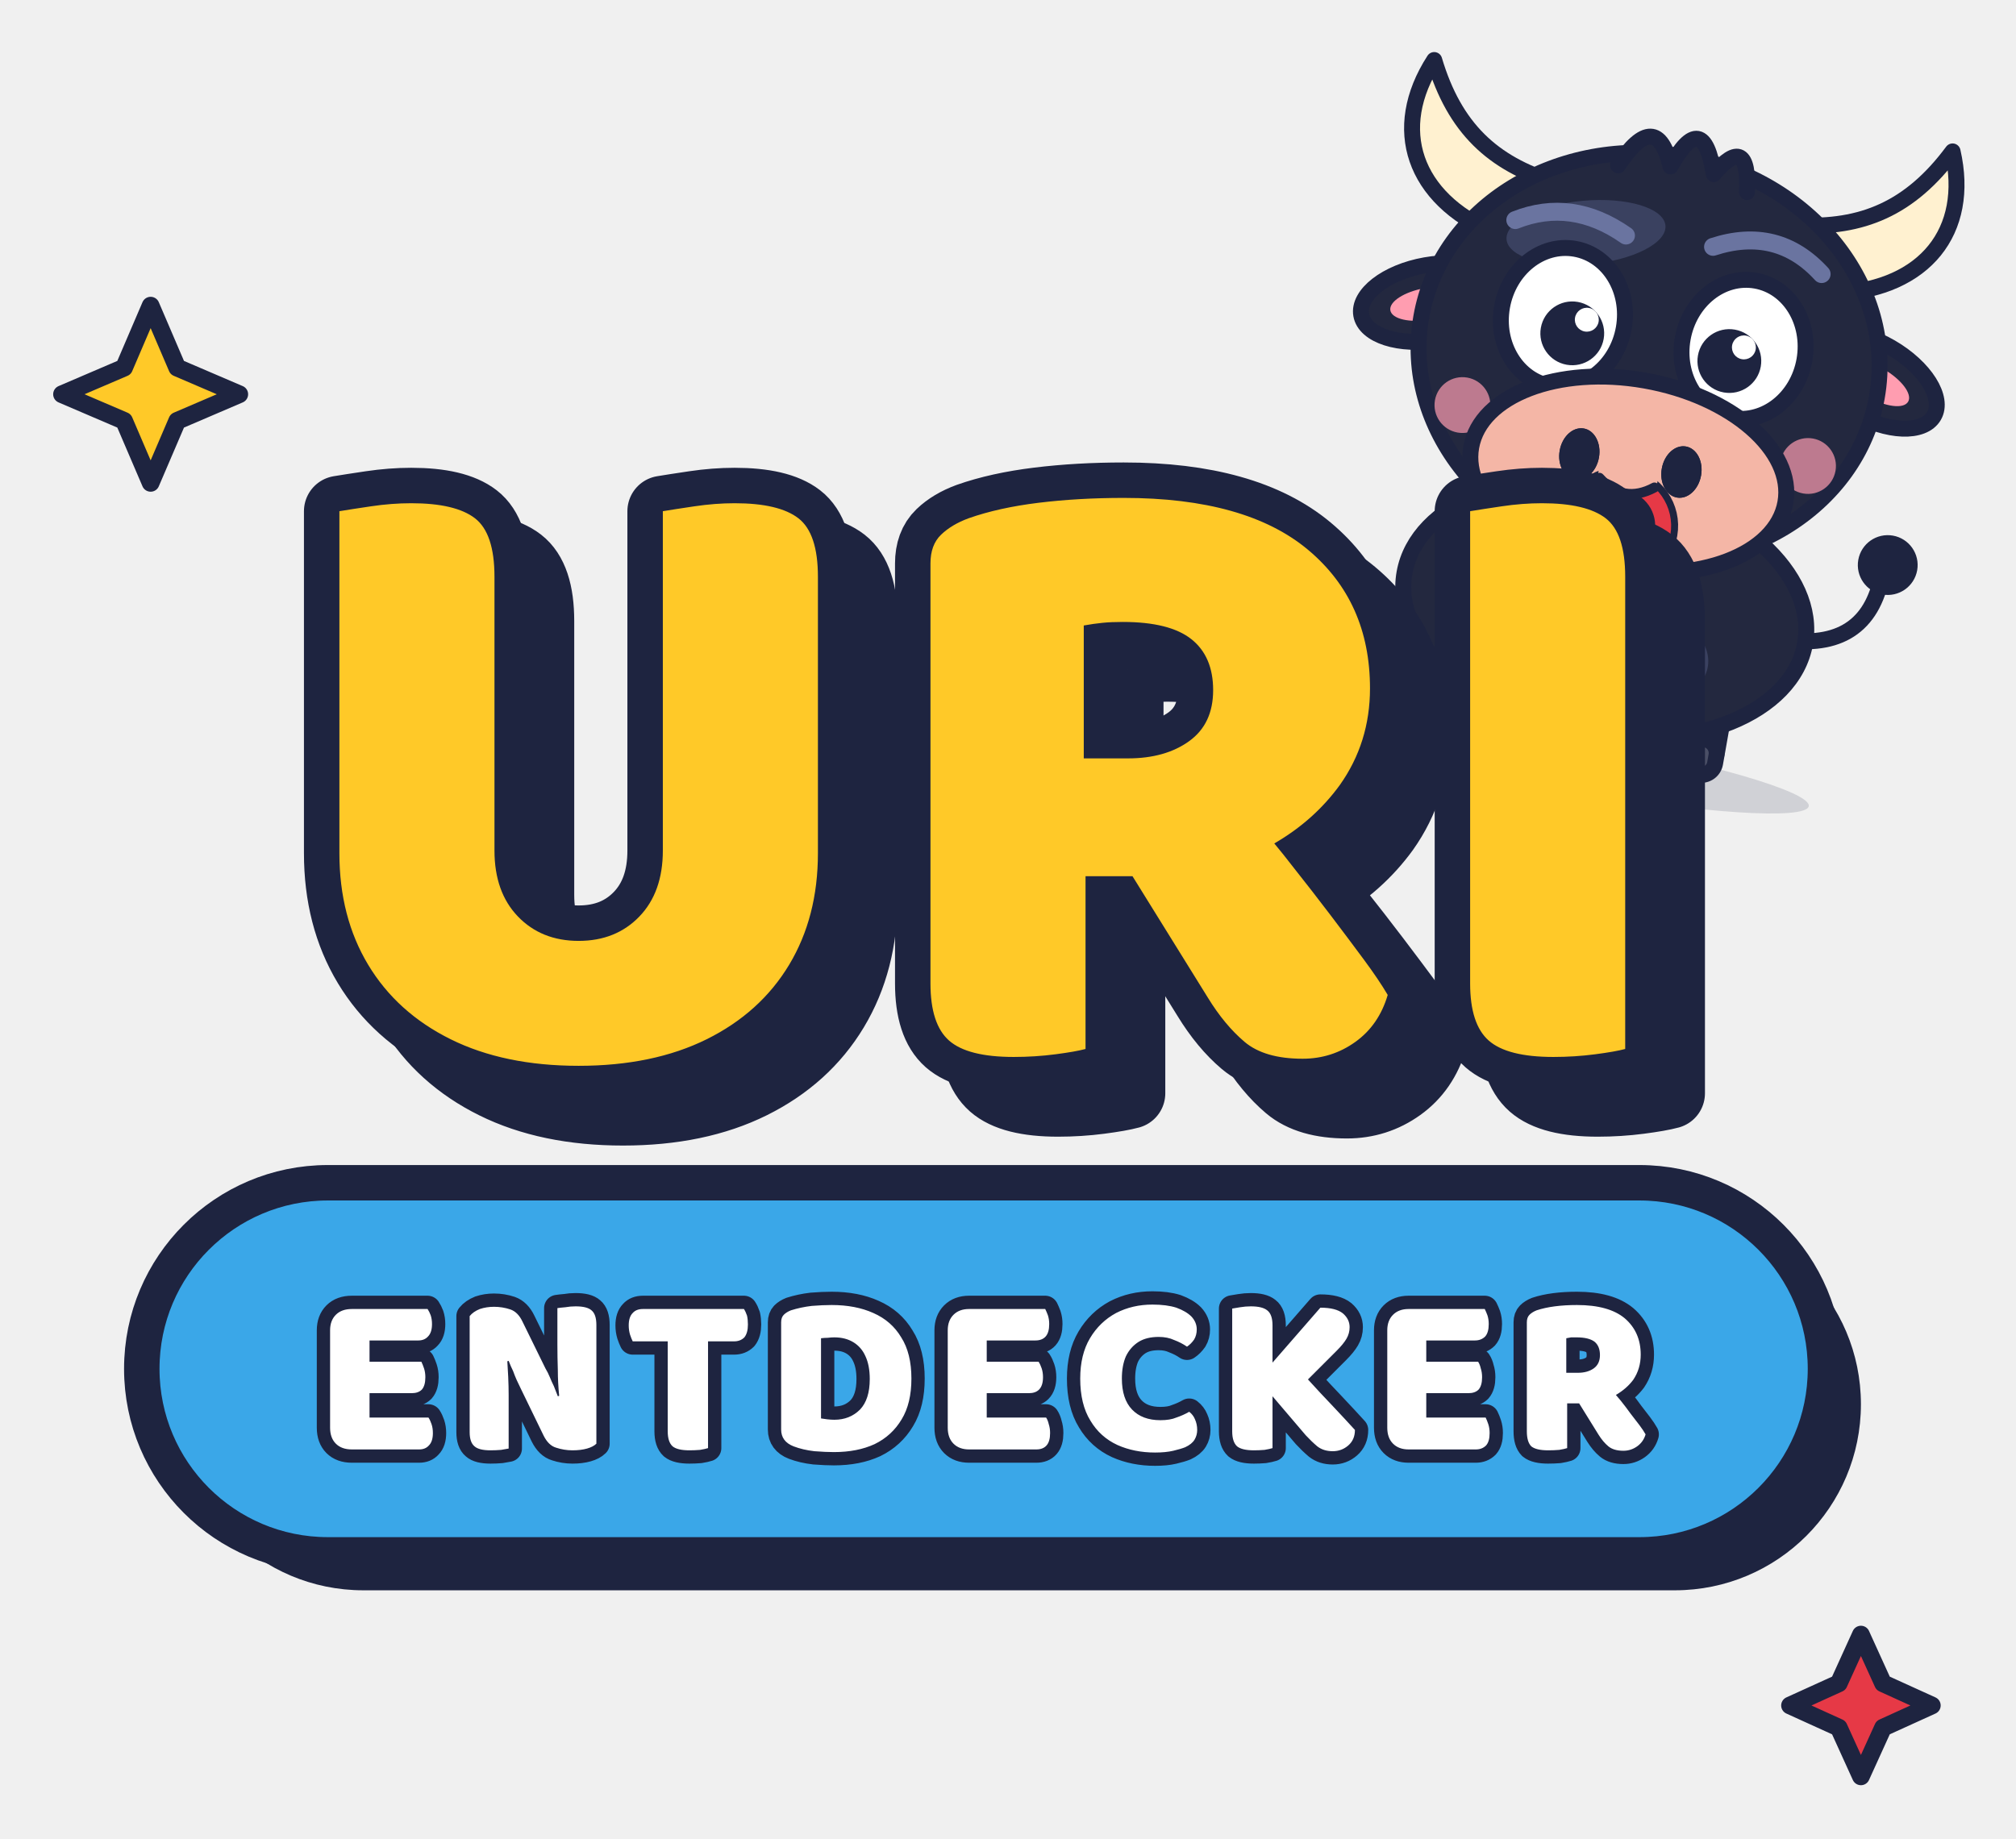
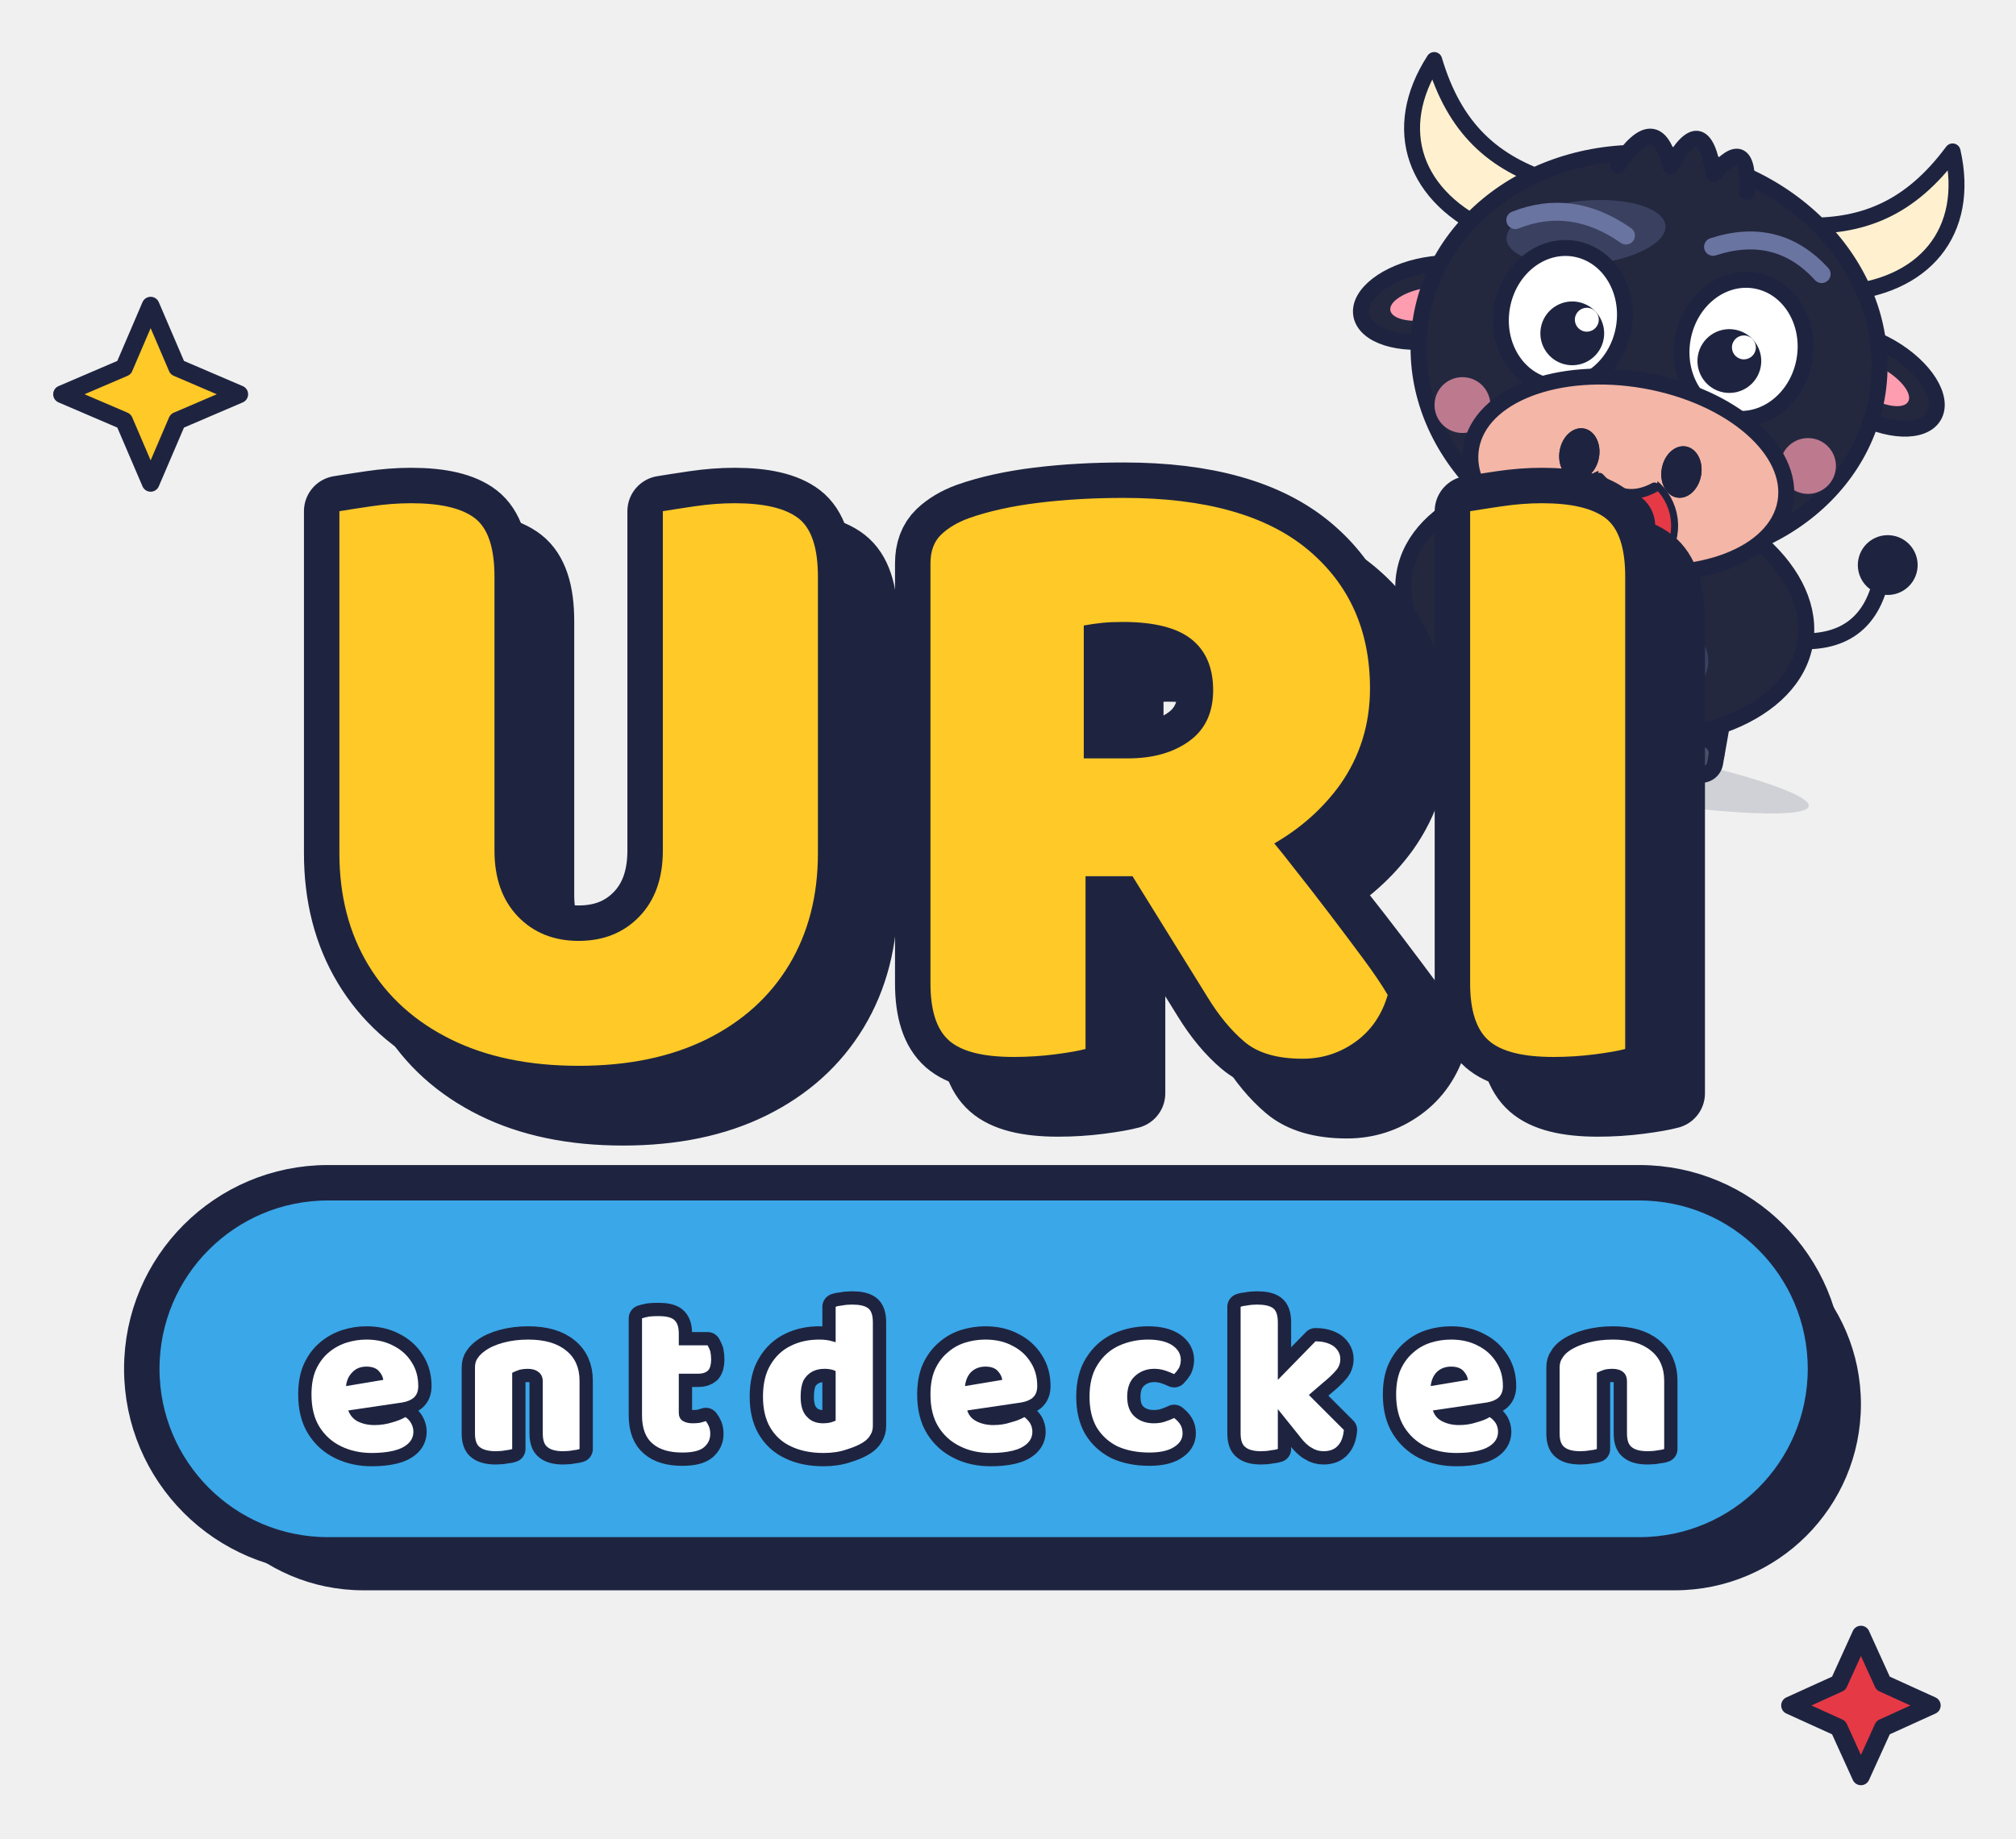
- <svg xmlns="http://www.w3.org/2000/svg" viewBox="38 23 455 415" role="img" aria-label="Uri-Entdecker">
+ <svg xmlns="http://www.w3.org/2000/svg" viewBox="38 23 455 415" role="img" aria-label="Uri entdecken">
  <g transform="translate(318,26) rotate(10 90 90) scale(0.45)">
    <ellipse id="stierli-schatten" cx="200" cy="380" rx="118" ry="13" fill="#1E2440" opacity="0.15" />
    <g stroke="#1E2440" stroke-width="8" stroke-linejoin="round" stroke-linecap="round">
      <g id="stierli-schwanz">
        <path d="M288 300 Q332 300 334 262" fill="none" />
        <circle cx="336" cy="254" r="11" fill="#1E2440" />
      </g>
      <g id="stierli-beine">
        <rect x="132" y="318" width="38" height="56" rx="13" fill="#23283F" />
        <rect x="230" y="318" width="38" height="56" rx="13" fill="#23283F" />
        <rect x="132" y="356" width="38" height="18" rx="7" fill="#4A4F66" />
        <rect x="230" y="356" width="38" height="18" rx="7" fill="#4A4F66" />
      </g>
      <g id="stierli-koerper">
        <ellipse cx="200" cy="300" rx="102" ry="64" fill="#23283F" />
        <ellipse cx="200" cy="320" rx="56" ry="30" fill="#3A4160" stroke="none" />
      </g>
      <g id="stierli-kopfgruppe">
        <g id="stierli-hoerner" fill="#FFF1D0">
          <path d="M112 124 C 70 114, 52 82, 68 44 C 84 76, 106 90, 138 94 Z" />
          <path d="M288 124 C 330 114, 348 82, 332 44 C 316 76, 294 90, 262 94 Z" />
        </g>
        <g id="stierli-ohren">
          <ellipse cx="88" cy="164" rx="36" ry="19" fill="#23283F" transform="rotate(-20 88 164)" />
          <ellipse cx="312" cy="164" rx="36" ry="19" fill="#23283F" transform="rotate(20 312 164)" />
          <ellipse cx="86" cy="165" rx="19" ry="8" fill="#FF9DB0" stroke="none" transform="rotate(-20 86 165)" />
          <ellipse cx="314" cy="165" rx="19" ry="8" fill="#FF9DB0" stroke="none" transform="rotate(20 314 165)" />
        </g>
        <g id="stierli-kopf">
          <ellipse cx="200" cy="172" rx="116" ry="102" fill="#23283F" />
          <ellipse cx="158" cy="116" rx="40" ry="16" fill="#3A4160" stroke="none" transform="rotate(-15 158 116)" />
        </g>
        <path id="stierli-haarbueschel" d="M168 80 Q182 48 194 76 Q205 44 216 76 Q230 52 234 82" fill="#23283F" />
        <g id="stierli-augen">
          <ellipse cx="154" cy="160" rx="31" ry="35" fill="#FFFFFF" />
          <ellipse cx="246" cy="160" rx="31" ry="35" fill="#FFFFFF" />
        </g>
        <g id="stierli-pupillen" stroke="none">
          <circle cx="160" cy="167" r="16" fill="#1E2440" />
          <circle cx="240" cy="167" r="16" fill="#1E2440" />
          <circle cx="166" cy="159" r="6" fill="#FFFFFF" />
          <circle cx="246" cy="159" r="6" fill="#FFFFFF" />
        </g>
        <g id="stierli-augenbrauen" fill="none" stroke="#6A74A0" stroke-width="9">
          <path d="M122 116 Q148 100 178 114" />
          <path d="M222 112 Q252 96 278 116" />
        </g>
        <g id="stierli-wangen" fill="#FF9DB0" stroke="none" opacity="0.7">
          <circle cx="112" cy="212" r="14" />
          <circle cx="288" cy="212" r="14" />
        </g>
        <g id="stierli-schnauze">
          <ellipse cx="200" cy="232" rx="80" ry="48" fill="#F4B6A6" />
          <ellipse cx="174" cy="226" rx="10" ry="13" fill="#1E2440" stroke="none" />
          <ellipse cx="226" cy="226" rx="10" ry="13" fill="#1E2440" stroke="none" />
        </g>
        <g id="stierli-nasenring" fill="none">
          <circle cx="200" cy="258" r="22" stroke="#1E2440" stroke-width="15" />
          <circle cx="200" cy="258" r="22" stroke="#E63946" stroke-width="8" />
          <path d="M185 212 L215 212 L215 236 Q200 248 185 236 Z" fill="#F4B6A6" stroke="none" />
          <path d="M186 236 Q200 247 214 236" stroke="#1E2440" stroke-width="5" />
          <ellipse cx="174" cy="226" rx="10" ry="13" fill="#1E2440" stroke="none" />
          <ellipse cx="226" cy="226" rx="10" ry="13" fill="#1E2440" stroke="none" />
        </g>
      </g>
    </g>
  </g>
  <g transform="translate(10,10)">
    <path d="M168.6 263.6Q151.8 263.6 139.7 257.6Q127.6 251.6 121.1 240.8Q114.6 230 114.6 215.6L114.6 138.4Q117 138 121.7 137.3Q126.4 136.6 130.8 136.6Q140.8 136.6 145.2 140Q149.6 143.4 149.6 153.2L149.6 215Q149.6 224.4 154.9 229.9Q160.2 235.4 168.6 235.4Q177 235.4 182.3 229.9Q187.6 224.4 187.6 215L187.6 138.4Q190 138 194.7 137.3Q199.4 136.6 203.8 136.6Q213.8 136.6 218.2 140Q222.6 143.4 222.6 153.2L222.6 215.6Q222.6 230 216.1 240.8Q209.6 251.6 197.5 257.6Q185.4 263.6 168.6 263.6M325.6 213.4Q327.6 215.8 329.6 218.4Q334.2 224.2 338.3 229.6Q342.4 235 345.8 239.6Q349.2 244.2 351.2 247.6Q349.2 254.4 343.9 258.2Q338.6 262 332 262Q323.4 262 318.9 258.2Q314.4 254.4 310.6 248.2L293.6 220.8L283 220.8L283 259.8Q280.8 260.4 276.2 261Q271.6 261.6 266.8 261.6Q256.4 261.6 252.2 257.9Q248 254.2 248 245L248 150.2Q248 146 250.4 143.7Q252.8 141.4 256.6 140Q263.4 137.6 272.4 136.5Q281.4 135.4 291.6 135.4Q319.2 135.4 333.2 147.1Q347.2 158.8 347.2 178.4Q347.2 190.6 340.4 200.2Q334.6 208.2 325.6 213.4M282.6 164.2L282.6 194.2L292.6 194.2Q301 194.2 306.4 190.3Q311.8 186.4 311.8 178.8Q311.8 171.2 306.9 167.3Q302 163.4 291.4 163.4Q288.8 163.4 286.8 163.6Q284.8 163.8 282.6 164.2M369.8 245L369.8 171.6L369.8 138.4Q372.2 138 376.9 137.3Q381.6 136.6 386 136.6Q396 136.6 400.4 140Q404.8 143.4 404.8 153.2L404.8 259.8Q402.6 260.4 398 261Q393.4 261.6 388.6 261.6Q378.2 261.6 374 257.9Q369.8 254.2 369.8 245" fill="#1E2440" stroke="#1E2440" stroke-width="16" stroke-linejoin="round" />
  </g>
  <path d="M168.6 263.6Q151.8 263.6 139.7 257.6Q127.6 251.6 121.1 240.8Q114.6 230 114.6 215.6L114.6 138.4Q117 138 121.7 137.3Q126.4 136.6 130.8 136.6Q140.8 136.6 145.2 140Q149.6 143.4 149.6 153.2L149.6 215Q149.6 224.4 154.9 229.9Q160.2 235.4 168.6 235.4Q177 235.4 182.3 229.9Q187.6 224.4 187.6 215L187.6 138.4Q190 138 194.7 137.3Q199.4 136.6 203.8 136.6Q213.8 136.6 218.2 140Q222.6 143.4 222.6 153.2L222.6 215.6Q222.6 230 216.1 240.8Q209.6 251.6 197.5 257.6Q185.4 263.6 168.6 263.6M325.6 213.4Q327.6 215.8 329.6 218.4Q334.2 224.2 338.3 229.6Q342.4 235 345.8 239.6Q349.2 244.2 351.2 247.6Q349.2 254.4 343.9 258.2Q338.6 262 332 262Q323.4 262 318.9 258.2Q314.4 254.4 310.6 248.2L293.6 220.8L283 220.8L283 259.8Q280.8 260.4 276.2 261Q271.6 261.6 266.8 261.6Q256.4 261.6 252.2 257.9Q248 254.2 248 245L248 150.2Q248 146 250.4 143.7Q252.8 141.4 256.6 140Q263.4 137.6 272.4 136.5Q281.4 135.4 291.6 135.4Q319.2 135.4 333.2 147.1Q347.2 158.8 347.2 178.4Q347.2 190.6 340.4 200.2Q334.6 208.2 325.6 213.4M282.6 164.2L282.6 194.2L292.6 194.2Q301 194.2 306.4 190.3Q311.8 186.4 311.8 178.8Q311.8 171.2 306.9 167.3Q302 163.4 291.4 163.4Q288.8 163.4 286.8 163.6Q284.8 163.8 282.6 164.2M369.8 245L369.8 171.6L369.8 138.4Q372.2 138 376.9 137.3Q381.6 136.6 386 136.6Q396 136.6 400.4 140Q404.8 143.4 404.8 153.2L404.8 259.8Q402.6 260.4 398 261Q393.4 261.6 388.6 261.6Q378.2 261.6 374 257.9Q369.8 254.2 369.8 245" fill="#FFC928" stroke="#1E2440" stroke-width="16" stroke-linejoin="round" paint-order="stroke" />
  <rect x="78" y="298" width="380" height="84" rx="42" fill="#1E2440" />
  <rect x="70" y="290" width="380" height="84" rx="42" fill="#3AA7E8" stroke="#1E2440" stroke-width="8" />
-   <path d="M132.6 350.2L117.4 350.2Q115.1 350.2 113.8 348.9Q112.5 347.6 112.5 345.3L112.5 323.3Q112.5 321.1 113.8 319.8Q115.1 318.5 117.4 318.5L134.5 318.5Q134.9 319.1 135.2 319.9Q135.5 320.8 135.5 321.9Q135.5 323.8 134.6 324.7Q133.8 325.6 132.4 325.6L121.4 325.6L121.4 330.4L133.1 330.4Q133.4 331 133.7 331.9Q134 332.8 134 333.9Q134 335.8 133.2 336.7Q132.4 337.5 130.9 337.5L121.4 337.5L121.4 343L134.7 343Q135.1 343.6 135.4 344.5Q135.7 345.4 135.7 346.5Q135.7 348.4 134.8 349.3Q134 350.2 132.6 350.2M144 346.3L144 329.2L144 320.1Q144.8 319.1 146.3 318.5Q147.8 318 149.5 318Q151.4 318 153.2 318.6Q154.9 319.2 155.9 321.3L161.1 331.9Q161.7 332.9 162.1 333.9Q162.5 334.9 163 335.9Q163.4 336.9 163.9 338.2L164.2 338.1Q163.9 335 163.9 332.4Q163.8 329.3 163.8 326.5L163.8 318.3Q164.4 318.2 165.6 318.1Q166.7 317.9 167.9 317.9Q170.5 317.9 171.5 318.8Q172.6 319.7 172.6 322.1L172.6 348.9Q171.9 349.6 170.5 350Q169.1 350.4 167.2 350.4Q165.3 350.4 163.5 349.8Q161.8 349.3 160.7 347.1L155.6 336.6Q155.1 335.5 154.6 334.5Q154.2 333.6 153.8 332.5Q153.3 331.5 152.8 330.2L152.5 330.3Q152.6 332.1 152.7 333.8Q152.8 336 152.8 337.9L152.8 350Q152.3 350.1 151.1 350.3Q149.9 350.4 148.7 350.4Q146.1 350.4 145.1 349.5Q144 348.6 144 346.3M203.7 325.8L197.8 325.8L197.8 349.9Q197.2 350.1 196 350.3Q194.8 350.4 193.6 350.4Q190.9 350.4 189.8 349.5Q188.7 348.5 188.7 346.1L188.7 325.8L180.8 325.8Q180.5 325.2 180.2 324.3Q179.9 323.3 179.9 322.2Q179.9 320.3 180.8 319.4Q181.6 318.5 183.1 318.5L205.9 318.5Q206.3 319.1 206.6 320Q206.8 320.9 206.8 322Q206.8 323.9 206 324.9Q205.1 325.8 203.7 325.8M234.3 334.3Q234.3 338.9 232.1 341.2Q229.8 343.5 226.3 343.5Q225.6 343.5 224.7 343.4Q223.9 343.3 223.3 343.2L223.3 325.1Q224.1 325 224.8 325Q225.6 324.9 226.3 324.9Q228.8 324.9 230.6 326Q232.4 327.1 233.3 329.1Q234.3 331.2 234.3 334.3M243.7 334.2Q243.7 328.5 241.4 324.9Q239.2 321.2 235.1 319.4Q231.1 317.6 225.7 317.6Q223.7 317.6 221.2 317.8Q218.7 318.1 216.5 318.8Q215.5 319.2 214.9 319.8Q214.3 320.4 214.3 321.5L214.3 345.7Q214.3 348.4 217.1 349.5Q219.2 350.3 221.8 350.6Q224.4 350.8 226.2 350.8Q231.5 350.8 235.4 349Q239.3 347.1 241.5 343.4Q243.7 339.8 243.7 334.2M271.9 350.2L256.7 350.2Q254.5 350.2 253.2 348.9Q251.9 347.6 251.9 345.3L251.9 323.3Q251.9 321.1 253.2 319.8Q254.5 318.5 256.7 318.5L273.9 318.5Q274.2 319.1 274.5 319.9Q274.8 320.8 274.8 321.9Q274.8 323.8 274 324.7Q273.2 325.6 271.7 325.6L260.7 325.6L260.7 330.4L272.4 330.4Q272.8 331 273.1 331.9Q273.4 332.8 273.4 333.9Q273.4 335.8 272.5 336.7Q271.7 337.5 270.2 337.5L260.7 337.5L260.7 343L274.1 343Q274.5 343.6 274.7 344.5Q275 345.4 275 346.5Q275 348.4 274.2 349.3Q273.4 350.2 271.9 350.2M308.1 323.1Q308.1 324.4 307.5 325.4Q306.8 326.4 305.9 327Q304.6 326.1 303 325.5Q301.5 324.8 299.5 324.8Q296.8 324.8 295 325.9Q293.1 327.1 292.1 329.2Q291.2 331.3 291.2 334.2Q291.2 338.8 293.5 341.2Q295.8 343.6 299.9 343.6Q302.1 343.6 303.5 343Q305 342.5 306.4 341.7Q307.3 342.4 307.7 343.4Q308.2 344.5 308.2 345.8Q308.2 347 307.6 348Q307 349 305.5 349.7Q304.5 350.1 302.8 350.5Q301.1 350.9 298.7 350.9Q294 350.9 290.2 349.2Q286.3 347.4 284.1 343.7Q281.8 340 281.8 334.2Q281.8 328.8 284 325.1Q286.2 321.4 289.9 319.4Q293.6 317.5 298.1 317.5Q301.3 317.5 303.5 318.2Q305.7 319 306.9 320.2Q308.1 321.5 308.1 323.1M325.2 322.2L325.2 330.6L336 318.2Q339.5 318.2 341.1 319.5Q342.6 320.8 342.6 322.6Q342.6 324 341.9 325.2Q341.2 326.4 339.7 327.9L333.2 334.4Q336.1 337.6 338.6 340.2Q341.9 343.7 343.8 345.8Q343.8 348 342.3 349.3Q340.8 350.6 338.8 350.6Q336.7 350.6 335.3 349.5Q334 348.4 332.7 347L325.2 338.2L325.2 349.9Q324.6 350.1 323.4 350.3Q322.2 350.4 321 350.4Q318.3 350.4 317.2 349.5Q316.1 348.5 316.1 346.1L316.1 318.4Q316.7 318.3 317.9 318.1Q319.1 317.9 320.3 317.9Q322.9 317.9 324 318.8Q325.2 319.7 325.2 322.2M371.1 350.2L355.9 350.2Q353.7 350.2 352.4 348.9Q351.1 347.6 351.1 345.3L351.1 323.3Q351.1 321.1 352.4 319.8Q353.7 318.5 355.9 318.5L373.1 318.5Q373.4 319.1 373.7 319.9Q374 320.8 374 321.9Q374 323.8 373.2 324.7Q372.3 325.6 370.9 325.6L359.9 325.6L359.9 330.4L371.6 330.4Q372 331 372.2 331.9Q372.5 332.8 372.5 333.9Q372.5 335.8 371.7 336.7Q370.9 337.5 369.4 337.5L359.9 337.5L359.9 343L373.3 343Q373.6 343.6 373.9 344.5Q374.2 345.4 374.2 346.5Q374.2 348.4 373.4 349.3Q372.5 350.2 371.1 350.2M402.7 337.9Q403.2 338.5 403.8 339.2Q405 340.7 406 342.1Q407.1 343.5 408 344.7Q408.9 345.9 409.4 346.8Q408.9 348.5 407.5 349.5Q406.1 350.5 404.4 350.5Q402.2 350.5 401 349.5Q399.8 348.5 398.8 346.9L394.4 339.8L391.7 339.8L391.7 349.9Q391.1 350.1 389.9 350.3Q388.7 350.4 387.4 350.4Q384.7 350.4 383.6 349.5Q382.6 348.5 382.6 346.1L382.6 321.5Q382.6 320.4 383.2 319.8Q383.8 319.2 384.8 318.8Q386.6 318.2 388.9 317.9Q391.2 317.6 393.9 317.6Q401.1 317.6 404.7 320.6Q408.3 323.7 408.3 328.8Q408.3 332 406.6 334.5Q405.1 336.5 402.7 337.9M391.5 325.1L391.5 332.9L394.1 332.9Q396.3 332.9 397.7 331.9Q399.1 330.9 399.1 328.9Q399.1 326.9 397.9 325.9Q396.6 324.9 393.8 324.9Q393.2 324.9 392.6 324.9Q392.1 325 391.5 325.1" fill="#FFFFFF" stroke="#1E2440" stroke-width="6" stroke-linejoin="round" paint-order="stroke" />
+   <path d="M128.8 339.6L116.6 341.4Q117.2 343 118.6 343.8Q120.3 344.7 122.5 344.7Q124.6 344.7 126.5 344.1Q128.3 343.6 129.5 342.9Q130.3 343.4 130.8 344.3Q131.3 345.2 131.3 346.2Q131.3 347.8 130.1 348.9Q128.9 350 126.8 350.5Q124.7 351 121.9 351Q118.1 351 115 349.5Q111.9 348 110.1 345.1Q108.3 342.2 108.3 337.8Q108.3 334.5 109.3 332.2Q110.4 329.8 112.2 328.3Q114 326.8 116.2 326.1Q118.4 325.4 120.7 325.4Q124.2 325.4 126.8 326.8Q129.4 328.1 130.9 330.5Q132.4 332.8 132.4 335.9Q132.4 337.6 131.4 338.5Q130.5 339.3 128.8 339.6M116.1 335.9L124.5 334.5Q124.4 333.5 123.5 332.5Q122.6 331.5 120.7 331.5Q118.7 331.5 117.5 332.8Q116.3 334 116.1 335.9M168.8 334.7L168.8 350.1Q168.3 350.3 167.3 350.4Q166.3 350.6 165.1 350.6Q162.7 350.6 161.6 349.7Q160.5 348.9 160.5 346.6L160.5 334.9Q160.5 333.4 159.5 332.7Q158.6 332 157.1 332Q156.2 332 155.3 332.2Q154.4 332.5 153.6 332.9L153.6 350.1Q153.1 350.3 152.1 350.4Q151.1 350.6 149.9 350.6Q147.5 350.6 146.3 349.7Q145.2 348.9 145.2 346.6L145.2 331.7Q145.2 330.4 145.8 329.6Q146.4 328.7 147.4 328Q149 326.8 151.6 326.1Q154.2 325.4 157.2 325.4Q162.8 325.4 165.8 327.9Q168.8 330.3 168.8 334.7M182.9 342.5L182.9 337.1L182.9 320.6Q183.5 320.4 184.5 320.2Q185.5 320.1 186.6 320.1Q189.1 320.1 190.1 320.9Q191.2 321.8 191.2 324L191.2 326.7L197.7 326.7Q198 327.2 198.3 328Q198.5 328.9 198.5 329.9Q198.5 331.6 197.8 332.4Q197 333.1 195.7 333.1L191.2 333.1L191.2 341.9Q191.2 343.1 192 343.7Q192.9 344.3 194.3 344.3Q195.1 344.3 195.9 344.2Q196.7 344 197.3 343.8Q197.7 344.3 198 345Q198.3 345.7 198.3 346.7Q198.3 348.5 196.9 349.7Q195.5 350.9 192 350.9Q187.6 350.9 185.3 348.9Q182.9 346.9 182.9 342.5M226.6 326L226.6 318Q227.1 317.8 228.1 317.7Q229.1 317.5 230.3 317.5Q232.8 317.5 233.9 318.3Q235 319.1 235 321.5L235 344.9Q235 346.1 234.4 347Q233.9 347.9 232.8 348.6Q231.4 349.5 229.1 350.2Q226.8 351 223.9 351Q219.6 351 216.5 349.5Q213.5 348.1 211.8 345.2Q210.2 342.4 210.2 338.3Q210.2 333.9 211.9 331.1Q213.6 328.2 216.5 326.8Q219.3 325.4 222.9 325.4Q224.6 325.4 225.9 325.8Q226.3 325.9 226.6 326M226.6 343.7L226.6 332.5Q226.5 332.5 226.4 332.4Q225.4 332 224.1 332Q222.4 332 221.2 332.7Q220 333.4 219.3 334.7Q218.7 336.1 218.7 338.3Q218.7 341.4 220.1 342.8Q221.4 344.3 223.8 344.3Q224.7 344.3 225.5 344.1Q226.2 343.9 226.6 343.7M268.5 339.6L256.3 341.4Q256.8 343 258.3 343.8Q260 344.7 262.2 344.7Q264.3 344.7 266.1 344.1Q268 343.6 269.2 342.9Q269.9 343.4 270.5 344.3Q271 345.2 271 346.2Q271 347.8 269.8 348.9Q268.6 350 266.5 350.5Q264.4 351 261.6 351Q257.7 351 254.7 349.5Q251.6 348 249.8 345.1Q248 342.2 248 337.8Q248 334.5 249 332.2Q250.1 329.8 251.9 328.3Q253.6 326.8 255.8 326.1Q258 325.4 260.4 325.4Q263.9 325.4 266.5 326.8Q269.1 328.1 270.6 330.5Q272.1 332.8 272.1 335.9Q272.1 337.6 271.1 338.5Q270.2 339.3 268.5 339.6M255.8 335.9L264.2 334.5Q264.1 333.5 263.2 332.5Q262.3 331.5 260.4 331.5Q258.4 331.5 257.1 332.8Q256 334 255.8 335.9M298.5 332Q296 332 294.2 333.6Q292.4 335.2 292.4 338.3Q292.4 341.3 294.1 342.8Q295.8 344.3 298.4 344.3Q299.9 344.3 301 343.9Q302.2 343.5 303 343.1Q303.9 343.8 304.4 344.6Q304.9 345.4 304.9 346.6Q304.9 348.5 302.9 349.7Q301 350.9 297.4 350.9Q293.3 350.9 290.2 349.5Q287.2 348 285.5 345.2Q283.9 342.4 283.9 338.3Q283.9 333.9 285.7 331.1Q287.5 328.2 290.5 326.8Q293.6 325.4 297.1 325.4Q300.6 325.4 302.6 326.7Q304.5 328 304.5 330Q304.5 330.9 304.1 331.8Q303.6 332.6 303 333.2Q302.2 332.8 301 332.4Q299.8 332 298.5 332M318 346.6L318 337.1L318 318Q318.5 317.8 319.5 317.7Q320.5 317.5 321.7 317.5Q324.2 317.5 325.3 318.3Q326.4 319.1 326.4 321.5L326.4 334.5L334.9 325.8Q337.4 325.8 339 326.9Q340.5 328.1 340.5 329.8Q340.5 331.3 339.5 332.4Q338.5 333.6 336.3 335.4L333.4 337.9L341.3 345.8Q341.1 348.1 340 349.3Q338.9 350.6 336.7 350.6Q335.2 350.6 334 349.8Q332.7 349.1 331.3 347.2L326.4 341.1L326.4 350.1Q325.8 350.3 324.8 350.4Q323.8 350.6 322.6 350.6Q320.2 350.6 319.1 349.7Q318 348.9 318 346.6M373.6 339.6L361.4 341.4Q361.9 343 363.4 343.8Q365.1 344.7 367.3 344.7Q369.4 344.7 371.2 344.1Q373.1 343.6 374.2 342.9Q375 343.4 375.6 344.3Q376.1 345.2 376.1 346.2Q376.1 347.8 374.9 348.9Q373.7 350 371.6 350.5Q369.5 351 366.7 351Q362.8 351 359.7 349.5Q356.7 348 354.9 345.1Q353.1 342.2 353.1 337.8Q353.1 334.5 354.1 332.2Q355.2 329.8 357 328.3Q358.7 326.8 360.9 326.1Q363.1 325.4 365.5 325.4Q369 325.4 371.6 326.8Q374.2 328.1 375.7 330.5Q377.2 332.8 377.2 335.9Q377.2 337.6 376.2 338.5Q375.3 339.3 373.6 339.6M360.9 335.9L369.3 334.5Q369.2 333.5 368.3 332.5Q367.4 331.5 365.5 331.5Q363.5 331.5 362.2 332.8Q361.1 334 360.9 335.9M413.6 334.7L413.6 350.1Q413.1 350.3 412.1 350.4Q411.1 350.6 409.9 350.6Q407.4 350.6 406.3 349.7Q405.2 348.9 405.2 346.6L405.2 334.9Q405.2 333.4 404.3 332.7Q403.4 332 401.9 332Q400.9 332 400.1 332.2Q399.2 332.5 398.4 332.9L398.4 350.1Q397.9 350.3 396.9 350.4Q395.8 350.6 394.7 350.6Q392.2 350.6 391.1 349.7Q390 348.9 390 346.6L390 331.7Q390 330.4 390.6 329.6Q391.1 328.7 392.1 328Q393.8 326.8 396.4 326.1Q399 325.4 402 325.4Q407.6 325.4 410.6 327.9Q413.6 330.3 413.6 334.7" fill="#FFFFFF" stroke="#1E2440" stroke-width="6" stroke-linejoin="round" paint-order="stroke" />
  <path d="M72 92 l6 14 l14 6 l-14 6 l-6 14 l-6 -14 l-14 -6 l14 -6 Z" fill="#FFC928" stroke="#1E2440" stroke-width="4" stroke-linejoin="round" />
  <path d="M458 392 l5 11 l11 5 l-11 5 l-5 11 l-5 -11 l-11 -5 l11 -5 Z" fill="#E63946" stroke="#1E2440" stroke-width="4" stroke-linejoin="round" />
</svg>
